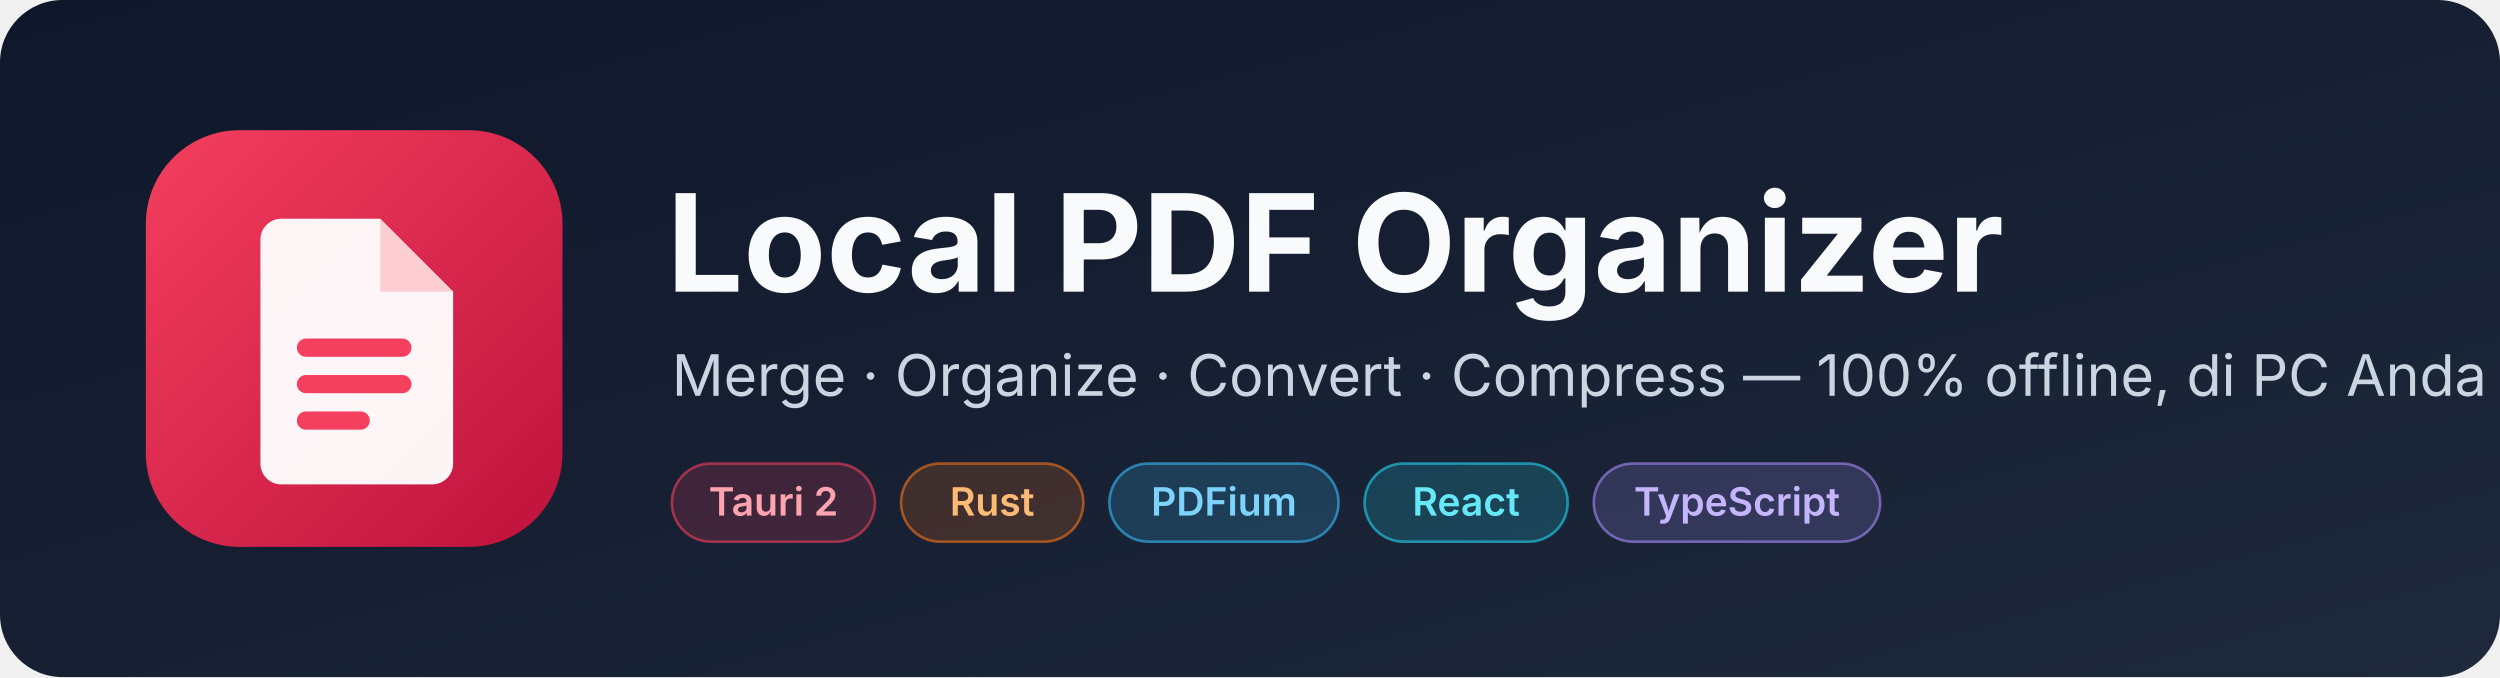
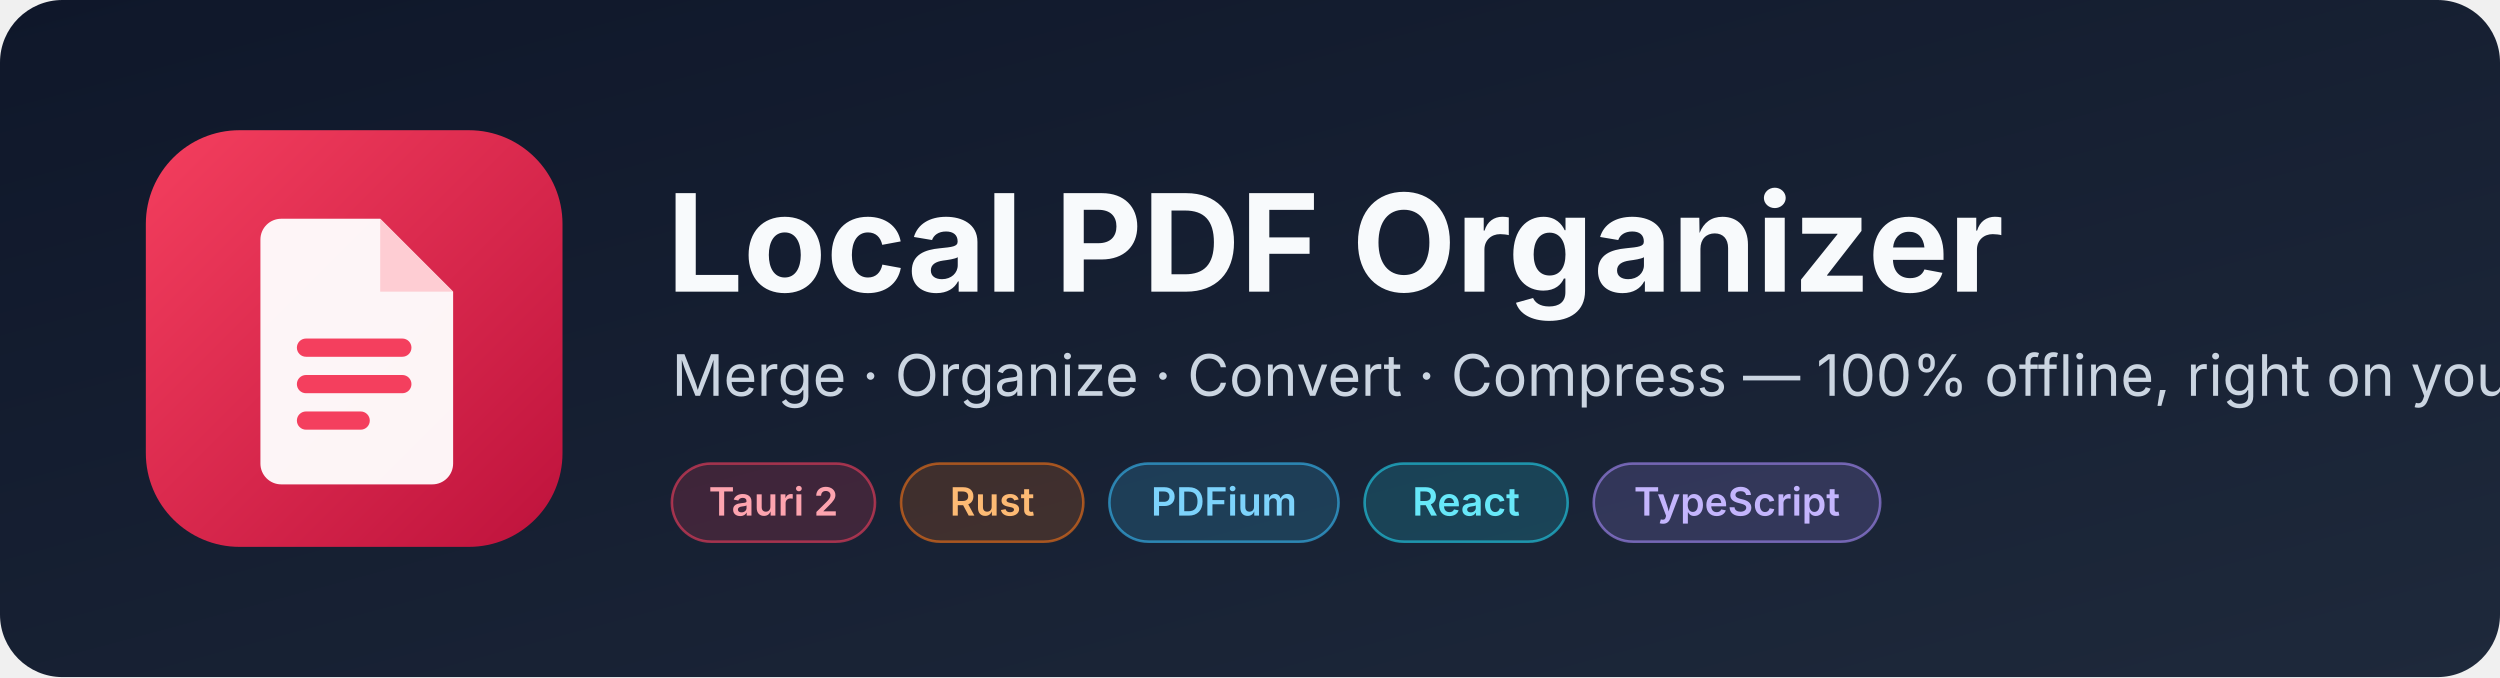
<svg xmlns="http://www.w3.org/2000/svg" width="960" height="260" viewBox="0 0 960 260" role="img" aria-label="Local PDF Organizer">
  <defs>
    <linearGradient id="bg" x1="0" y1="0" x2="1" y2="1">
      <stop offset="0" stop-color="#0f172a" />
      <stop offset="1" stop-color="#1e293b" />
    </linearGradient>
    <linearGradient id="icon" x1="0" y1="0" x2="1" y2="1">
      <stop offset="0" stop-color="#f43f5e" />
      <stop offset="1" stop-color="#be123c" />
    </linearGradient>
  </defs>
  <rect width="960" height="260" rx="24" fill="url(#bg)" />
  <g transform="translate(56,50)">
    <rect width="160" height="160" rx="36" fill="url(#icon)" />
    <path d="M52 34h38l28 28v66a8 8 0 0 1-8 8H52a8 8 0 0 1-8-8V42a8 8 0 0 1 8-8z" fill="#fff" fill-opacity="0.95" />
    <path d="M90 34v28h28" fill="#fecdd3" />
    <rect x="58" y="80" width="44" height="7" rx="3.5" fill="#f43f5e" />
    <rect x="58" y="94" width="44" height="7" rx="3.5" fill="#f43f5e" />
    <rect x="58" y="108" width="28" height="7" rx="3.5" fill="#f43f5e" />
  </g>
  <text x="256" y="112" font-family="Segoe UI, Inter, Arial, sans-serif" font-size="52" font-weight="700" fill="#f8fafc">Local PDF Organizer</text>
-   <text x="258" y="152" font-family="Segoe UI, Inter, Arial, sans-serif" font-size="22" fill="#cbd5e1">Merge · Organize · Convert · Compress — 100% offline, di PC Anda sendiri</text>
+   <text x="258" y="152" font-family="Segoe UI, Inter, Arial, sans-serif" font-size="22" fill="#cbd5e1">Merge · Organize · Convert · Compress — 100% offline, right on your PC</text>
  <g font-family="Segoe UI, Inter, Arial, sans-serif" font-size="15" font-weight="600">
    <rect x="258" y="178" width="78" height="30" rx="15" fill="#f43f5e" fill-opacity="0.18" stroke="#f43f5e" stroke-opacity="0.6" />
    <text x="297" y="198" text-anchor="middle" fill="#fda4af">Tauri 2</text>
    <rect x="346" y="178" width="70" height="30" rx="15" fill="#f97316" fill-opacity="0.18" stroke="#f97316" stroke-opacity="0.6" />
    <text x="381" y="198" text-anchor="middle" fill="#fdba74">Rust</text>
    <rect x="426" y="178" width="88" height="30" rx="15" fill="#38bdf8" fill-opacity="0.18" stroke="#38bdf8" stroke-opacity="0.6" />
    <text x="470" y="198" text-anchor="middle" fill="#7dd3fc">PDFium</text>
    <rect x="524" y="178" width="78" height="30" rx="15" fill="#22d3ee" fill-opacity="0.18" stroke="#22d3ee" stroke-opacity="0.6" />
    <text x="563" y="198" text-anchor="middle" fill="#67e8f9">React</text>
    <rect x="612" y="178" width="110" height="30" rx="15" fill="#a78bfa" fill-opacity="0.18" stroke="#a78bfa" stroke-opacity="0.6" />
    <text x="667" y="198" text-anchor="middle" fill="#c4b5fd">TypeScript</text>
  </g>
</svg>
